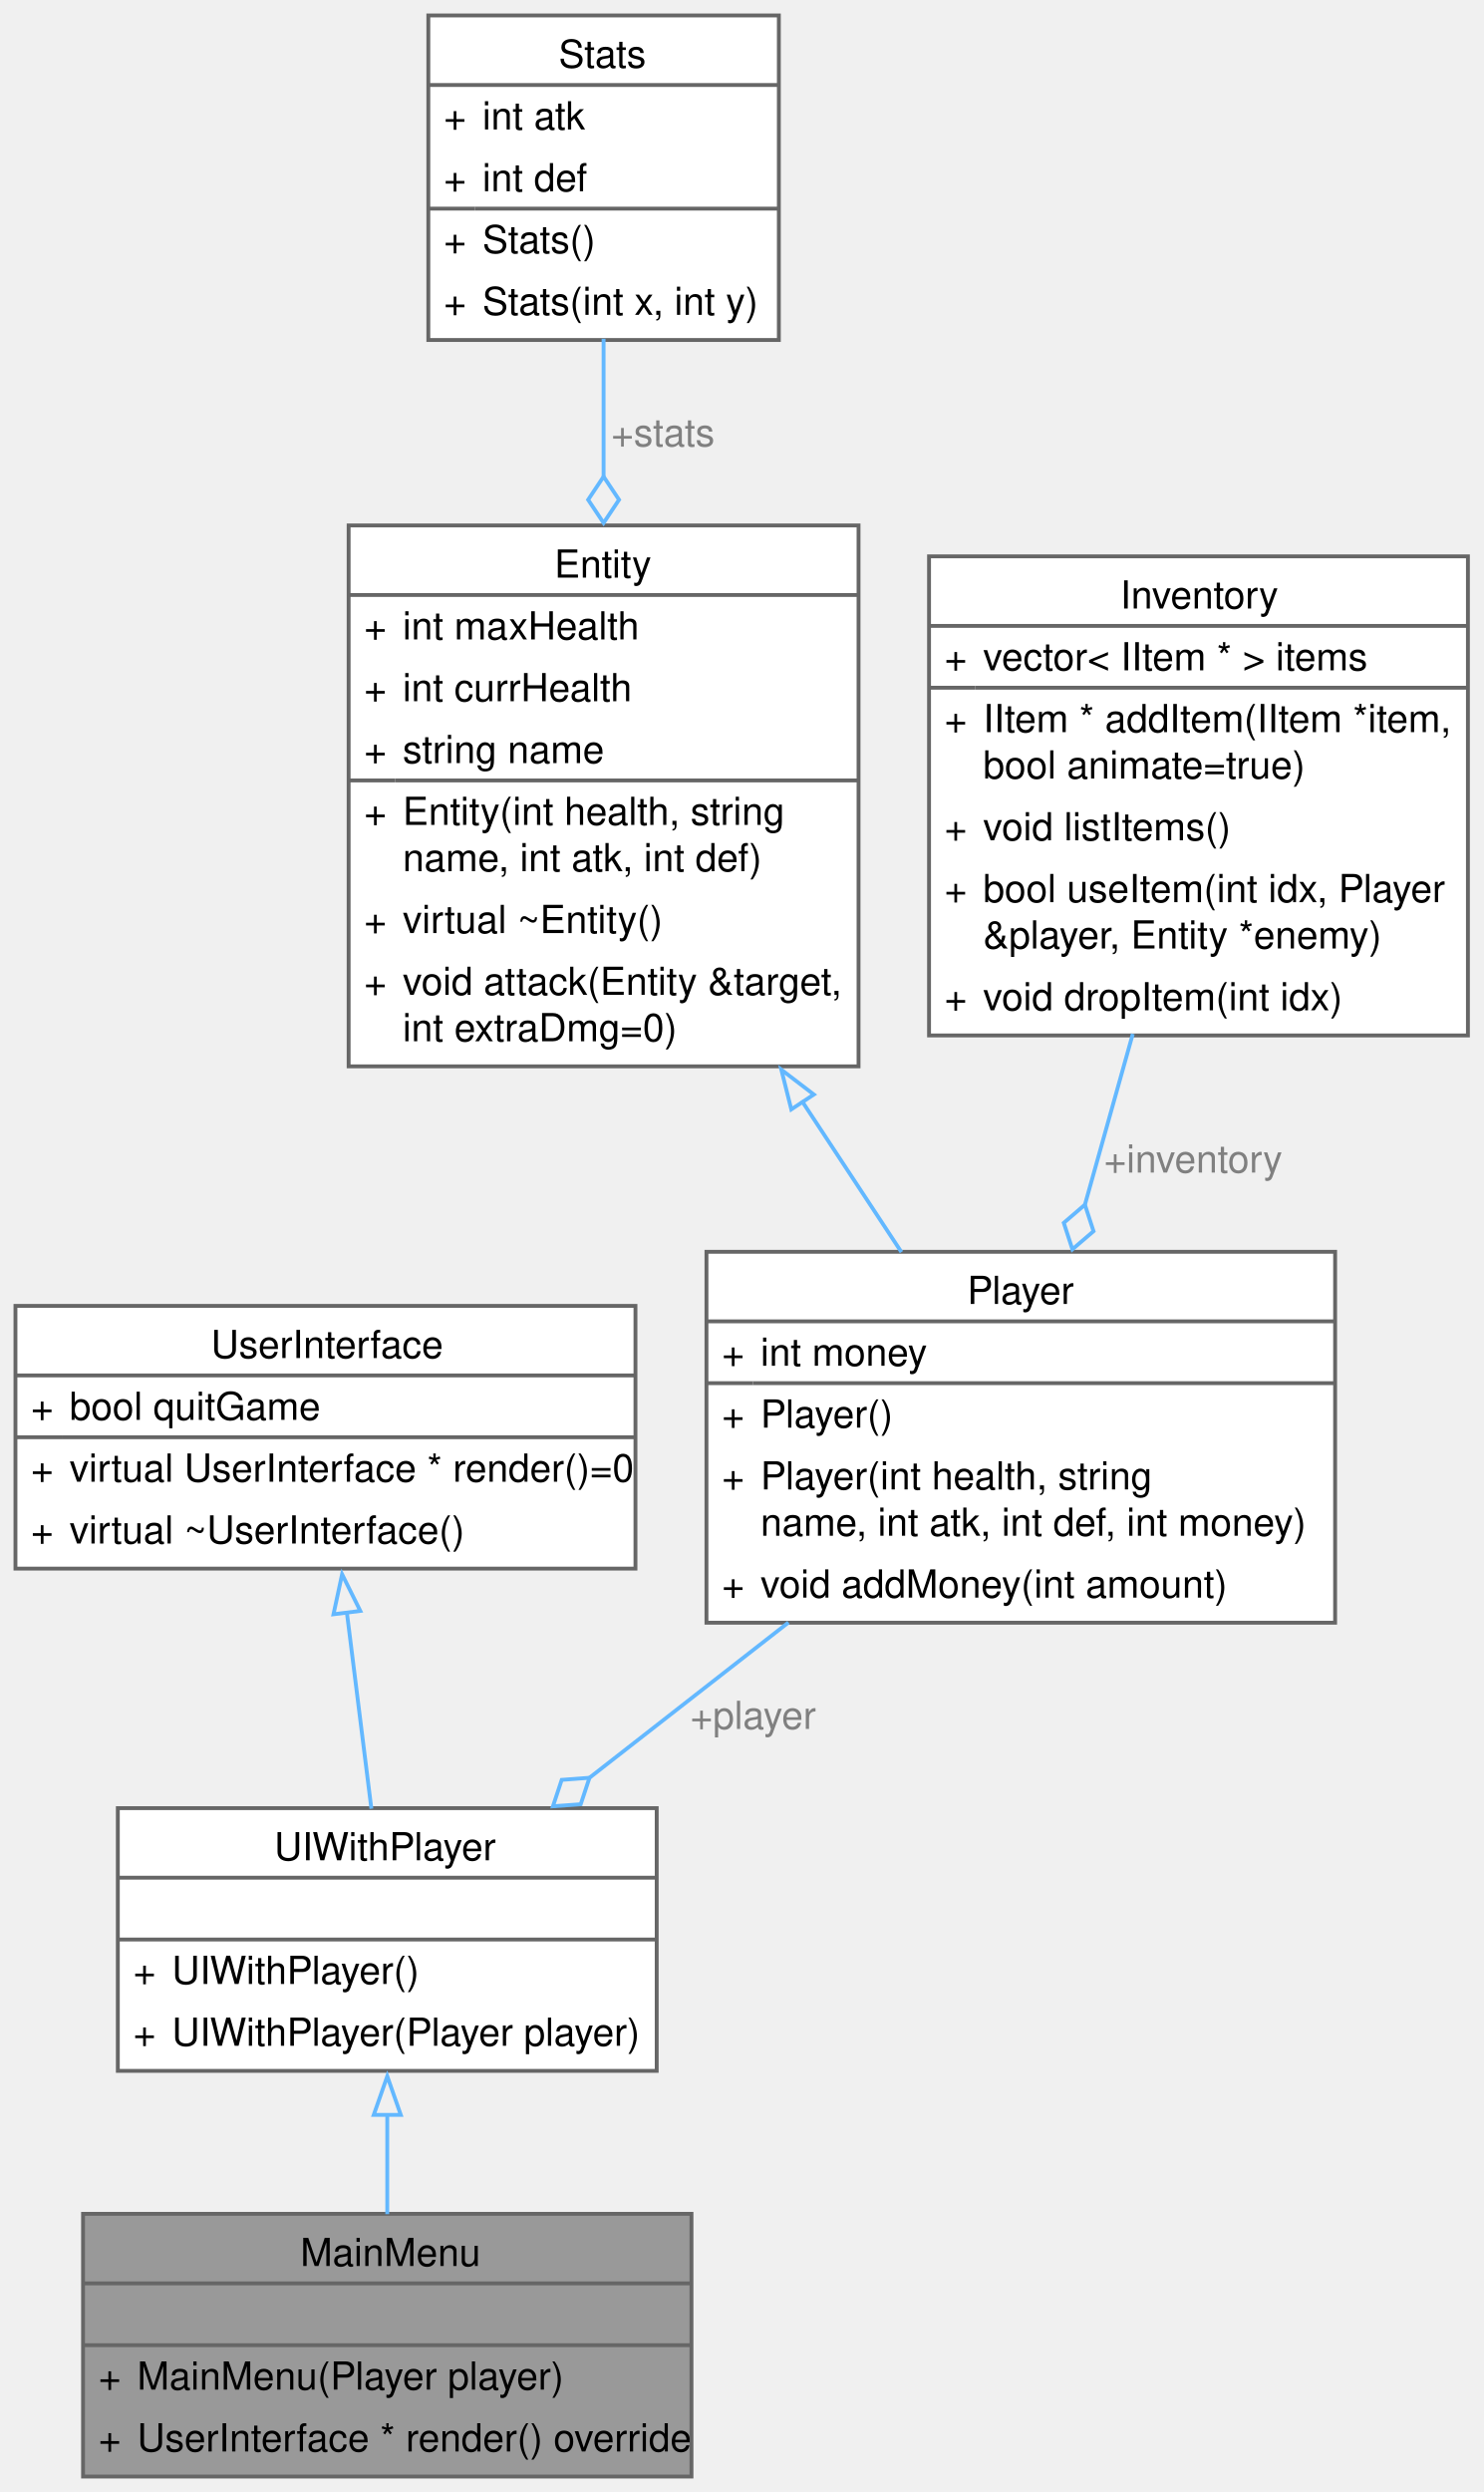
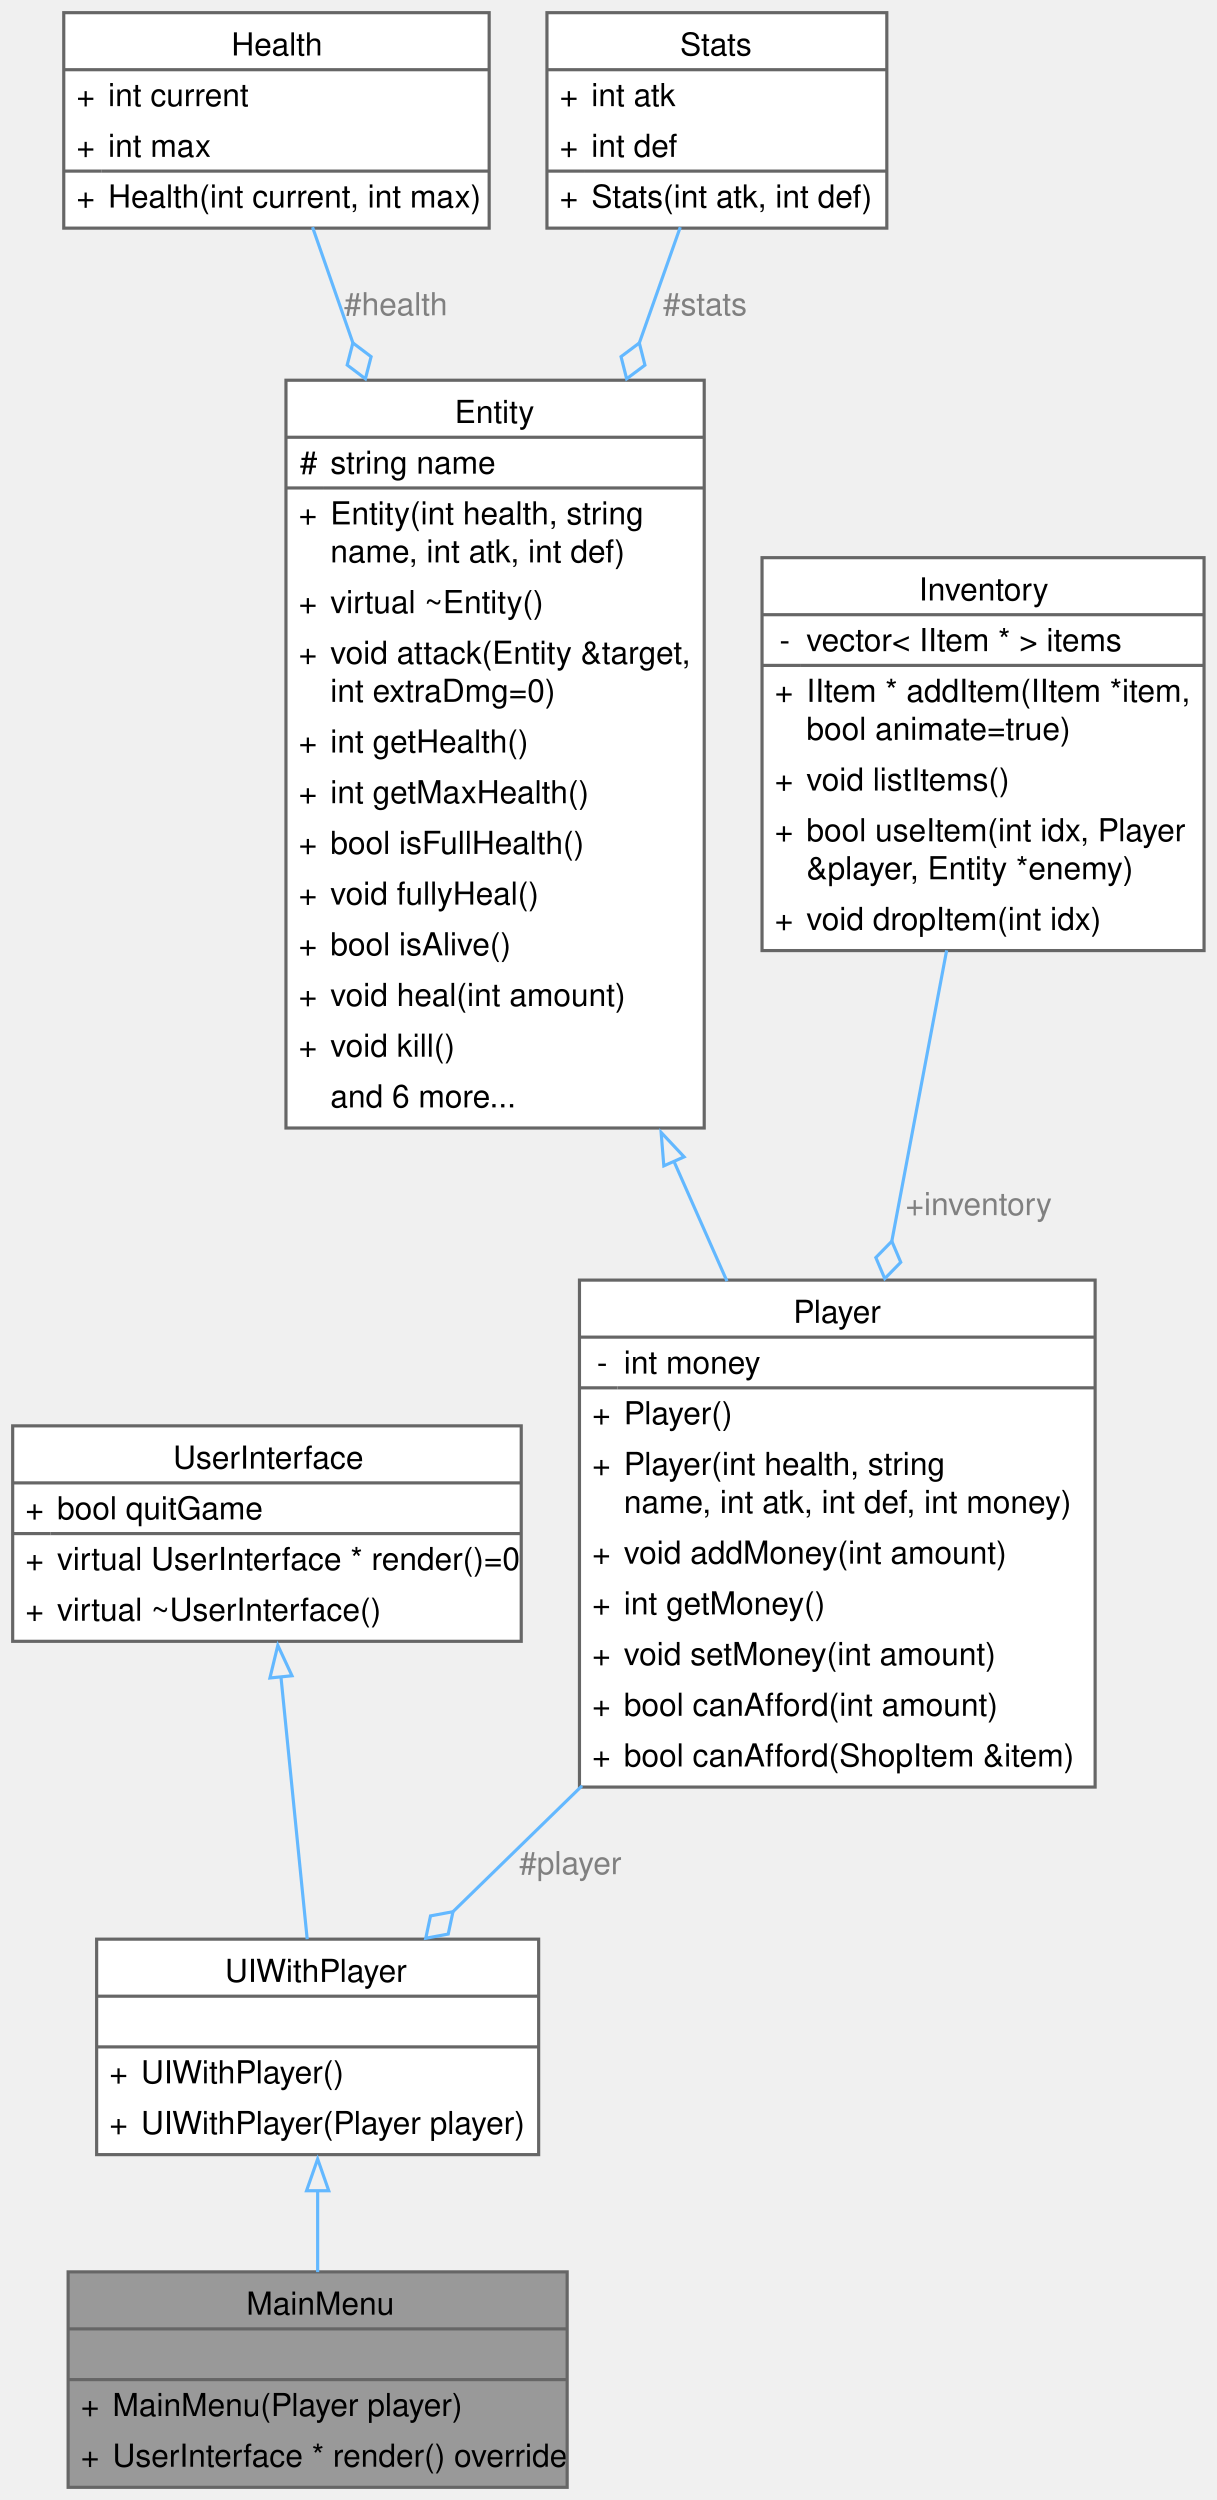
- <svg xmlns="http://www.w3.org/2000/svg" xmlns:xlink="http://www.w3.org/1999/xlink" width="384pt" height="645pt" viewBox="0.00 0.00 384.00 645.00">
-   <g id="graph0" class="graph" transform="scale(1 1) rotate(0) translate(4 641)">
+ <svg xmlns="http://www.w3.org/2000/svg" xmlns:xlink="http://www.w3.org/1999/xlink" width="384pt" height="789pt" viewBox="0.00 0.00 384.00 789.00">
+   <g id="graph0" class="graph" transform="scale(1 1) rotate(0) translate(4 785)">
    <g id="Node000001" class="node">
      <g id="a_Node000001">
        <a xlink:title="The main menu after all the cutscenes and stuff.">
          <polygon fill="#999999" stroke="none" points="175,-68 17.5,-68 17.5,0 175,0 175,-68" />
          <text text-anchor="start" x="73.75" y="-54.5" font-family="Helvetica,sans-Serif" font-size="10.00">MainMenu</text>
          <text text-anchor="start" x="94.75" y="-38.5" font-family="Helvetica,sans-Serif" font-size="10.00"> </text>
          <text text-anchor="start" x="21.5" y="-22.5" font-family="Helvetica,sans-Serif" font-size="10.00">+</text>
          <text text-anchor="start" x="31.5" y="-22.5" font-family="Helvetica,sans-Serif" font-size="10.00">MainMenu(Player player)</text>
          <text text-anchor="start" x="21.5" y="-6.5" font-family="Helvetica,sans-Serif" font-size="10.00">+</text>
          <text text-anchor="start" x="31.5" y="-6.5" font-family="Helvetica,sans-Serif" font-size="10.00">UserInterface * render() override</text>
          <polygon fill="#666666" stroke="#666666" points="17.5,-50 17.5,-50 175,-50 175,-50 17.5,-50" />
          <polygon fill="#666666" stroke="#666666" points="17.5,-34 17.5,-34 175,-34 175,-34 17.5,-34" />
          <polygon fill="none" stroke="#666666" points="17.5,0 17.5,-68 175,-68 175,0 17.5,0" />
        </a>
      </g>
    </g>
    <g id="Node000002" class="node">
      <g id="a_Node000002">
        <a xlink:href="class_u_i_with_player.html" target="_top" xlink:title="Basically just the base class for all user interfaces that have a player.">
          <polygon fill="white" stroke="none" points="166,-173 26.5,-173 26.5,-105 166,-105 166,-173" />
          <text text-anchor="start" x="67" y="-159.5" font-family="Helvetica,sans-Serif" font-size="10.00">UIWithPlayer</text>
          <text text-anchor="start" x="94.75" y="-143.5" font-family="Helvetica,sans-Serif" font-size="10.00"> </text>
          <text text-anchor="start" x="30.5" y="-127.5" font-family="Helvetica,sans-Serif" font-size="10.00">+</text>
          <text text-anchor="start" x="40.5" y="-127.5" font-family="Helvetica,sans-Serif" font-size="10.00">UIWithPlayer()</text>
          <text text-anchor="start" x="30.5" y="-111.5" font-family="Helvetica,sans-Serif" font-size="10.00">+</text>
          <text text-anchor="start" x="40.5" y="-111.5" font-family="Helvetica,sans-Serif" font-size="10.00">UIWithPlayer(Player player)</text>
          <polygon fill="#666666" stroke="#666666" points="26.5,-155 26.5,-155 166,-155 166,-155 26.5,-155" />
          <polygon fill="#666666" stroke="#666666" points="26.5,-139 26.5,-139 166,-139 166,-139 26.5,-139" />
          <polygon fill="none" stroke="#666666" points="26.5,-105 26.5,-173 166,-173 166,-105 26.5,-105" />
        </a>
      </g>
    </g>
    <g id="edge1_Node000001_Node000002" class="edge">
      <g id="a_edge1_Node000001_Node000002">
        <a xlink:title=" ">
          <path fill="none" stroke="#63b8ff" d="M96.25,-93.62C96.25,-84.99 96.25,-76.09 96.25,-67.91" />
          <polygon fill="none" stroke="#63b8ff" points="92.75,-93.61 96.25,-103.61 99.75,-93.61 92.75,-93.61" />
        </a>
      </g>
    </g>
    <g id="Node000003" class="node">
      <g id="a_Node000003">
        <a xlink:href="class_user_interface.html" target="_top" xlink:title="Base class for all user interfaces in the game.">
-           <polygon fill="white" stroke="none" points="160.5,-303 0,-303 0,-235 160.5,-235 160.5,-303" />
-           <text text-anchor="start" x="50.62" y="-289.5" font-family="Helvetica,sans-Serif" font-size="10.00">UserInterface</text>
+           <polygon fill="white" stroke="none" points="160.5,-335 0,-335 0,-267 160.5,-267 160.5,-335" />
+           <text text-anchor="start" x="50.62" y="-321.5" font-family="Helvetica,sans-Serif" font-size="10.00">UserInterface</text>
+           <text text-anchor="start" x="4" y="-305.5" font-family="Helvetica,sans-Serif" font-size="10.00">+</text>
+           <text text-anchor="start" x="14" y="-305.5" font-family="Helvetica,sans-Serif" font-size="10.00">bool quitGame</text>
+           <text text-anchor="start" x="4" y="-289.5" font-family="Helvetica,sans-Serif" font-size="10.00">+</text>
+           <text text-anchor="start" x="14" y="-289.5" font-family="Helvetica,sans-Serif" font-size="10.00">virtual UserInterface * render()=0</text>
          <text text-anchor="start" x="4" y="-273.5" font-family="Helvetica,sans-Serif" font-size="10.00">+</text>
-           <text text-anchor="start" x="14" y="-273.5" font-family="Helvetica,sans-Serif" font-size="10.00">bool quitGame</text>
-           <text text-anchor="start" x="4" y="-257.5" font-family="Helvetica,sans-Serif" font-size="10.00">+</text>
-           <text text-anchor="start" x="14" y="-257.5" font-family="Helvetica,sans-Serif" font-size="10.00">virtual UserInterface * render()=0</text>
-           <text text-anchor="start" x="4" y="-241.5" font-family="Helvetica,sans-Serif" font-size="10.00">+</text>
-           <text text-anchor="start" x="14" y="-241.5" font-family="Helvetica,sans-Serif" font-size="10.00">virtual ~UserInterface()</text>
-           <polygon fill="#666666" stroke="#666666" points="0,-285 0,-285 160.5,-285 160.5,-285 0,-285" />
-           <polygon fill="#666666" stroke="#666666" points="0,-269 0,-269 12,-269 12,-269 0,-269" />
-           <polygon fill="#666666" stroke="#666666" points="12,-269 12,-269 160.5,-269 160.5,-269 12,-269" />
-           <polygon fill="none" stroke="#666666" points="0,-235 0,-303 160.5,-303 160.5,-235 0,-235" />
+           <text text-anchor="start" x="14" y="-273.5" font-family="Helvetica,sans-Serif" font-size="10.00">virtual ~UserInterface()</text>
+           <polygon fill="#666666" stroke="#666666" points="0,-317 0,-317 160.5,-317 160.5,-317 0,-317" />
+           <polygon fill="#666666" stroke="#666666" points="0,-301 0,-301 12,-301 12,-301 0,-301" />
+           <polygon fill="#666666" stroke="#666666" points="12,-301 12,-301 160.5,-301 160.5,-301 12,-301" />
+           <polygon fill="none" stroke="#666666" points="0,-267 0,-335 160.5,-335 160.5,-267 0,-267" />
        </a>
      </g>
    </g>
    <g id="edge2_Node000002_Node000003" class="edge">
      <g id="a_edge2_Node000002_Node000003">
        <a xlink:title=" ">
-           <path fill="none" stroke="#63b8ff" d="M85.77,-223.84C87.86,-207.1 90.2,-188.36 92.14,-172.85" />
-           <polygon fill="none" stroke="#63b8ff" points="82.33,-223.18 84.56,-233.53 89.27,-224.05 82.33,-223.18" />
+           <path fill="none" stroke="#63b8ff" d="M84.64,-256.06C87.27,-229.82 90.55,-197.02 92.95,-173" />
+           <polygon fill="none" stroke="#63b8ff" points="81.19,-255.43 83.68,-265.73 88.15,-256.13 81.19,-255.43" />
        </a>
      </g>
    </g>
    <g id="Node000004" class="node">
      <g id="a_Node000004">
        <a xlink:href="class_player.html" target="_top" xlink:title="The Player class is an Entity that has an inventory and money.">
-           <polygon fill="white" stroke="none" points="341.62,-317 178.88,-317 178.88,-221 341.62,-221 341.62,-317" />
-           <text text-anchor="start" x="246.38" y="-303.5" font-family="Helvetica,sans-Serif" font-size="10.00">Player</text>
-           <text text-anchor="start" x="182.88" y="-287.5" font-family="Helvetica,sans-Serif" font-size="10.00">+</text>
-           <text text-anchor="start" x="192.88" y="-287.5" font-family="Helvetica,sans-Serif" font-size="10.00">int money</text>
-           <text text-anchor="start" x="182.88" y="-271.5" font-family="Helvetica,sans-Serif" font-size="10.00">+</text>
-           <text text-anchor="start" x="192.88" y="-271.5" font-family="Helvetica,sans-Serif" font-size="10.00">Player()</text>
-           <text text-anchor="start" x="182.88" y="-255.5" font-family="Helvetica,sans-Serif" font-size="10.00">+</text>
-           <text text-anchor="start" x="192.88" y="-255.5" font-family="Helvetica,sans-Serif" font-size="10.00">Player(int health, string</text>
-           <text text-anchor="start" x="192.88" y="-243.5" font-family="Helvetica,sans-Serif" font-size="10.00"> name, int atk, int def, int money)</text>
+           <polygon fill="white" stroke="none" points="341.62,-381 178.88,-381 178.88,-221 341.62,-221 341.62,-381" />
+           <text text-anchor="start" x="246.38" y="-367.5" font-family="Helvetica,sans-Serif" font-size="10.00">Player</text>
+           <text text-anchor="start" x="184.38" y="-351.5" font-family="Helvetica,sans-Serif" font-size="10.00">-</text>
+           <text text-anchor="start" x="192.88" y="-351.5" font-family="Helvetica,sans-Serif" font-size="10.00">int money</text>
+           <text text-anchor="start" x="182.88" y="-335.5" font-family="Helvetica,sans-Serif" font-size="10.00">+</text>
+           <text text-anchor="start" x="192.88" y="-335.5" font-family="Helvetica,sans-Serif" font-size="10.00">Player()</text>
+           <text text-anchor="start" x="182.88" y="-319.5" font-family="Helvetica,sans-Serif" font-size="10.00">+</text>
+           <text text-anchor="start" x="192.88" y="-319.5" font-family="Helvetica,sans-Serif" font-size="10.00">Player(int health, string</text>
+           <text text-anchor="start" x="192.88" y="-307.5" font-family="Helvetica,sans-Serif" font-size="10.00"> name, int atk, int def, int money)</text>
+           <text text-anchor="start" x="182.88" y="-291.5" font-family="Helvetica,sans-Serif" font-size="10.00">+</text>
+           <text text-anchor="start" x="192.88" y="-291.5" font-family="Helvetica,sans-Serif" font-size="10.00">void addMoney(int amount)</text>
+           <text text-anchor="start" x="182.88" y="-275.5" font-family="Helvetica,sans-Serif" font-size="10.00">+</text>
+           <text text-anchor="start" x="192.88" y="-275.5" font-family="Helvetica,sans-Serif" font-size="10.00">int getMoney()</text>
+           <text text-anchor="start" x="182.88" y="-259.5" font-family="Helvetica,sans-Serif" font-size="10.00">+</text>
+           <text text-anchor="start" x="192.88" y="-259.5" font-family="Helvetica,sans-Serif" font-size="10.00">void setMoney(int amount)</text>
+           <text text-anchor="start" x="182.88" y="-243.5" font-family="Helvetica,sans-Serif" font-size="10.00">+</text>
+           <text text-anchor="start" x="192.88" y="-243.5" font-family="Helvetica,sans-Serif" font-size="10.00">bool canAfford(int amount)</text>
          <text text-anchor="start" x="182.88" y="-227.5" font-family="Helvetica,sans-Serif" font-size="10.00">+</text>
-           <text text-anchor="start" x="192.88" y="-227.5" font-family="Helvetica,sans-Serif" font-size="10.00">void addMoney(int amount)</text>
-           <polygon fill="#666666" stroke="#666666" points="178.88,-299 178.88,-299 341.62,-299 341.62,-299 178.88,-299" />
-           <polygon fill="#666666" stroke="#666666" points="178.88,-283 178.88,-283 190.88,-283 190.88,-283 178.88,-283" />
-           <polygon fill="#666666" stroke="#666666" points="190.88,-283 190.88,-283 341.62,-283 341.62,-283 190.88,-283" />
-           <polygon fill="none" stroke="#666666" points="178.88,-221 178.88,-317 341.62,-317 341.62,-221 178.88,-221" />
+           <text text-anchor="start" x="192.88" y="-227.5" font-family="Helvetica,sans-Serif" font-size="10.00">bool canAfford(ShopItem &amp;item)</text>
+           <polygon fill="#666666" stroke="#666666" points="178.88,-363 178.88,-363 341.62,-363 341.62,-363 178.88,-363" />
+           <polygon fill="#666666" stroke="#666666" points="178.88,-347 178.88,-347 190.88,-347 190.88,-347 178.88,-347" />
+           <polygon fill="#666666" stroke="#666666" points="190.88,-347 190.88,-347 341.62,-347 341.62,-347 190.88,-347" />
+           <polygon fill="none" stroke="#666666" points="178.88,-221 178.88,-381 341.62,-381 341.62,-221 178.88,-221" />
        </a>
      </g>
    </g>
    <g id="edge3_Node000002_Node000004" class="edge">
      <g id="a_edge3_Node000002_Node000004">
        <a xlink:title=" ">
-           <path fill="none" stroke="#63b8ff" d="M200.11,-221.06C183.16,-207.83 164.85,-193.54 148.4,-180.71" />
-           <polygon fill="none" stroke="#63b8ff" points="148.6,-180.86 141.41,-180.32 139.14,-173.48 146.33,-174.01 148.6,-180.86" />
-         </a>
-       </g>
-       <text text-anchor="middle" x="190.96" y="-193.5" font-family="Helvetica,sans-Serif" font-size="10.00" fill="grey"> +player</text>
+           <path fill="none" stroke="#63b8ff" d="M179.69,-221.41C165.62,-207.68 151.49,-193.89 138.96,-181.67" />
+           <polygon fill="none" stroke="#63b8ff" points="138.96,-181.67 131.87,-180.34 130.37,-173.29 137.46,-174.61 138.96,-181.67" />
+         </a>
+       </g>
+       <text text-anchor="middle" x="175.99" y="-193.5" font-family="Helvetica,sans-Serif" font-size="10.00" fill="grey"> #player</text>
    </g>
    <g id="Node000005" class="node">
      <g id="a_Node000005">
        <a xlink:href="class_entity.html" target="_top" xlink:title="Base class for all entities in the game. This includes the player and enemies.">
-           <polygon fill="white" stroke="none" points="218.25,-505 86.25,-505 86.25,-365 218.25,-365 218.25,-505" />
-           <text text-anchor="start" x="139.5" y="-491.5" font-family="Helvetica,sans-Serif" font-size="10.00">Entity</text>
-           <text text-anchor="start" x="90.25" y="-475.5" font-family="Helvetica,sans-Serif" font-size="10.00">+</text>
-           <text text-anchor="start" x="100.25" y="-475.5" font-family="Helvetica,sans-Serif" font-size="10.00">int maxHealth</text>
-           <text text-anchor="start" x="90.25" y="-459.5" font-family="Helvetica,sans-Serif" font-size="10.00">+</text>
-           <text text-anchor="start" x="100.25" y="-459.5" font-family="Helvetica,sans-Serif" font-size="10.00">int currHealth</text>
-           <text text-anchor="start" x="90.25" y="-443.5" font-family="Helvetica,sans-Serif" font-size="10.00">+</text>
-           <text text-anchor="start" x="100.25" y="-443.5" font-family="Helvetica,sans-Serif" font-size="10.00">string name</text>
-           <text text-anchor="start" x="90.25" y="-427.5" font-family="Helvetica,sans-Serif" font-size="10.00">+</text>
-           <text text-anchor="start" x="100.25" y="-427.5" font-family="Helvetica,sans-Serif" font-size="10.00">Entity(int health, string</text>
-           <text text-anchor="start" x="100.25" y="-415.5" font-family="Helvetica,sans-Serif" font-size="10.00"> name, int atk, int def)</text>
-           <text text-anchor="start" x="90.25" y="-399.5" font-family="Helvetica,sans-Serif" font-size="10.00">+</text>
-           <text text-anchor="start" x="100.25" y="-399.5" font-family="Helvetica,sans-Serif" font-size="10.00">virtual ~Entity()</text>
-           <text text-anchor="start" x="90.25" y="-383.5" font-family="Helvetica,sans-Serif" font-size="10.00">+</text>
-           <text text-anchor="start" x="100.25" y="-383.5" font-family="Helvetica,sans-Serif" font-size="10.00">void attack(Entity &amp;target,</text>
-           <text text-anchor="start" x="100.25" y="-371.5" font-family="Helvetica,sans-Serif" font-size="10.00"> int extraDmg=0)</text>
-           <polygon fill="#666666" stroke="#666666" points="86.25,-487 86.25,-487 218.25,-487 218.25,-487 86.25,-487" />
-           <polygon fill="#666666" stroke="#666666" points="86.25,-439 86.25,-439 98.25,-439 98.25,-439 86.25,-439" />
-           <polygon fill="#666666" stroke="#666666" points="98.25,-439 98.25,-439 218.25,-439 218.25,-439 98.25,-439" />
-           <polygon fill="none" stroke="#666666" points="86.25,-365 86.25,-505 218.25,-505 218.25,-365 86.25,-365" />
+           <polygon fill="white" stroke="none" points="218.25,-665 86.25,-665 86.25,-429 218.25,-429 218.25,-665" />
+           <text text-anchor="start" x="139.5" y="-651.5" font-family="Helvetica,sans-Serif" font-size="10.00">Entity</text>
+           <text text-anchor="start" x="90.62" y="-635.5" font-family="Helvetica,sans-Serif" font-size="10.00">#</text>
+           <text text-anchor="start" x="100.25" y="-635.5" font-family="Helvetica,sans-Serif" font-size="10.00">string name</text>
+           <text text-anchor="start" x="90.25" y="-619.5" font-family="Helvetica,sans-Serif" font-size="10.00">+</text>
+           <text text-anchor="start" x="100.25" y="-619.5" font-family="Helvetica,sans-Serif" font-size="10.00">Entity(int health, string</text>
+           <text text-anchor="start" x="100.25" y="-607.5" font-family="Helvetica,sans-Serif" font-size="10.00"> name, int atk, int def)</text>
+           <text text-anchor="start" x="90.25" y="-591.5" font-family="Helvetica,sans-Serif" font-size="10.00">+</text>
+           <text text-anchor="start" x="100.25" y="-591.5" font-family="Helvetica,sans-Serif" font-size="10.00">virtual ~Entity()</text>
+           <text text-anchor="start" x="90.25" y="-575.5" font-family="Helvetica,sans-Serif" font-size="10.00">+</text>
+           <text text-anchor="start" x="100.25" y="-575.5" font-family="Helvetica,sans-Serif" font-size="10.00">void attack(Entity &amp;target,</text>
+           <text text-anchor="start" x="100.25" y="-563.5" font-family="Helvetica,sans-Serif" font-size="10.00"> int extraDmg=0)</text>
+           <text text-anchor="start" x="90.25" y="-547.5" font-family="Helvetica,sans-Serif" font-size="10.00">+</text>
+           <text text-anchor="start" x="100.25" y="-547.5" font-family="Helvetica,sans-Serif" font-size="10.00">int getHealth()</text>
+           <text text-anchor="start" x="90.25" y="-531.5" font-family="Helvetica,sans-Serif" font-size="10.00">+</text>
+           <text text-anchor="start" x="100.25" y="-531.5" font-family="Helvetica,sans-Serif" font-size="10.00">int getMaxHealth()</text>
+           <text text-anchor="start" x="90.25" y="-515.5" font-family="Helvetica,sans-Serif" font-size="10.00">+</text>
+           <text text-anchor="start" x="100.25" y="-515.5" font-family="Helvetica,sans-Serif" font-size="10.00">bool isFullHealth()</text>
+           <text text-anchor="start" x="90.25" y="-499.5" font-family="Helvetica,sans-Serif" font-size="10.00">+</text>
+           <text text-anchor="start" x="100.25" y="-499.5" font-family="Helvetica,sans-Serif" font-size="10.00">void fullyHeal()</text>
+           <text text-anchor="start" x="90.25" y="-483.5" font-family="Helvetica,sans-Serif" font-size="10.00">+</text>
+           <text text-anchor="start" x="100.25" y="-483.5" font-family="Helvetica,sans-Serif" font-size="10.00">bool isAlive()</text>
+           <text text-anchor="start" x="90.25" y="-467.5" font-family="Helvetica,sans-Serif" font-size="10.00">+</text>
+           <text text-anchor="start" x="100.25" y="-467.5" font-family="Helvetica,sans-Serif" font-size="10.00">void heal(int amount)</text>
+           <text text-anchor="start" x="90.25" y="-451.5" font-family="Helvetica,sans-Serif" font-size="10.00">+</text>
+           <text text-anchor="start" x="100.25" y="-451.5" font-family="Helvetica,sans-Serif" font-size="10.00">void kill()</text>
+           <text text-anchor="start" x="100.25" y="-435.5" font-family="Helvetica,sans-Serif" font-size="10.00">and 6 more...</text>
+           <polygon fill="#666666" stroke="#666666" points="86.25,-647 86.25,-647 218.25,-647 218.25,-647 86.25,-647" />
+           <polygon fill="#666666" stroke="#666666" points="86.25,-631 86.25,-631 98.25,-631 98.25,-631 86.25,-631" />
+           <polygon fill="#666666" stroke="#666666" points="98.25,-631 98.25,-631 218.25,-631 218.25,-631 98.25,-631" />
+           <polygon fill="none" stroke="#666666" points="86.25,-429 86.25,-665 218.25,-665 218.25,-429 86.25,-429" />
        </a>
      </g>
    </g>
    <g id="edge4_Node000004_Node000005" class="edge">
      <g id="a_edge4_Node000004_Node000005">
        <a xlink:title=" ">
-           <path fill="none" stroke="#63b8ff" d="M203.51,-356.16C212.34,-342.75 221.27,-329.19 229.35,-316.92" />
-           <polygon fill="none" stroke="#63b8ff" points="200.84,-353.86 198.26,-364.14 206.68,-357.71 200.84,-353.86" />
+           <path fill="none" stroke="#63b8ff" d="M208.63,-418.63C214.35,-405.7 220.04,-392.85 225.43,-380.66" />
+           <polygon fill="none" stroke="#63b8ff" points="205.5,-417.06 204.65,-427.62 211.9,-419.89 205.5,-417.06" />
        </a>
      </g>
    </g>
    <g id="Node000006" class="node">
      <g id="a_Node000006">
-         <a xlink:href="class_stats.html" target="_top" xlink:title="Stats for all entities.">
-           <polygon fill="white" stroke="none" points="197.62,-637 106.88,-637 106.88,-553 197.62,-553 197.62,-637" />
-           <text text-anchor="start" x="140.62" y="-623.5" font-family="Helvetica,sans-Serif" font-size="10.00">Stats</text>
-           <text text-anchor="start" x="110.88" y="-607.5" font-family="Helvetica,sans-Serif" font-size="10.00">+</text>
-           <text text-anchor="start" x="120.88" y="-607.5" font-family="Helvetica,sans-Serif" font-size="10.00">int atk</text>
-           <text text-anchor="start" x="110.88" y="-591.5" font-family="Helvetica,sans-Serif" font-size="10.00">+</text>
-           <text text-anchor="start" x="120.88" y="-591.5" font-family="Helvetica,sans-Serif" font-size="10.00">int def</text>
-           <text text-anchor="start" x="110.88" y="-575.5" font-family="Helvetica,sans-Serif" font-size="10.00">+</text>
-           <text text-anchor="start" x="120.88" y="-575.5" font-family="Helvetica,sans-Serif" font-size="10.00">Stats()</text>
-           <text text-anchor="start" x="110.88" y="-559.5" font-family="Helvetica,sans-Serif" font-size="10.00">+</text>
-           <text text-anchor="start" x="120.88" y="-559.5" font-family="Helvetica,sans-Serif" font-size="10.00">Stats(int x, int y)</text>
-           <polygon fill="#666666" stroke="#666666" points="106.88,-619 106.88,-619 197.62,-619 197.62,-619 106.88,-619" />
-           <polygon fill="#666666" stroke="#666666" points="106.88,-587 106.88,-587 118.88,-587 118.88,-587 106.88,-587" />
-           <polygon fill="#666666" stroke="#666666" points="118.88,-587 118.88,-587 197.62,-587 197.62,-587 118.88,-587" />
-           <polygon fill="none" stroke="#666666" points="106.88,-553 106.88,-637 197.62,-637 197.62,-553 106.88,-553" />
+         <a xlink:href="struct_health.html" target="_top" xlink:title=" ">
+           <polygon fill="white" stroke="none" points="150.38,-781 16.12,-781 16.12,-713 150.38,-713 150.38,-781" />
+           <text text-anchor="start" x="69" y="-767.5" font-family="Helvetica,sans-Serif" font-size="10.00">Health</text>
+           <text text-anchor="start" x="20.12" y="-751.5" font-family="Helvetica,sans-Serif" font-size="10.00">+</text>
+           <text text-anchor="start" x="30.12" y="-751.5" font-family="Helvetica,sans-Serif" font-size="10.00">int current</text>
+           <text text-anchor="start" x="20.12" y="-735.5" font-family="Helvetica,sans-Serif" font-size="10.00">+</text>
+           <text text-anchor="start" x="30.12" y="-735.5" font-family="Helvetica,sans-Serif" font-size="10.00">int max</text>
+           <text text-anchor="start" x="20.12" y="-719.5" font-family="Helvetica,sans-Serif" font-size="10.00">+</text>
+           <text text-anchor="start" x="30.12" y="-719.5" font-family="Helvetica,sans-Serif" font-size="10.00">Health(int current, int max)</text>
+           <polygon fill="#666666" stroke="#666666" points="16.12,-763 16.12,-763 150.38,-763 150.38,-763 16.12,-763" />
+           <polygon fill="#666666" stroke="#666666" points="16.12,-731 16.12,-731 28.12,-731 28.12,-731 16.12,-731" />
+           <polygon fill="#666666" stroke="#666666" points="28.12,-731 28.12,-731 150.38,-731 150.38,-731 28.12,-731" />
+           <polygon fill="none" stroke="#666666" points="16.12,-713 16.12,-781 150.38,-781 150.38,-713 16.12,-713" />
        </a>
      </g>
    </g>
    <g id="edge5_Node000005_Node000006" class="edge">
      <g id="a_edge5_Node000005_Node000006">
        <a xlink:title=" ">
-           <path fill="none" stroke="#63b8ff" d="M152.25,-553.31C152.25,-542.32 152.25,-530.02 152.25,-517.63" />
-           <polygon fill="none" stroke="#63b8ff" points="152.25,-517.65 148.25,-511.65 152.25,-505.65 156.25,-511.65 152.25,-517.65" />
-         </a>
-       </g>
-       <text text-anchor="middle" x="167.62" y="-525.5" font-family="Helvetica,sans-Serif" font-size="10.00" fill="grey"> +stats</text>
+           <path fill="none" stroke="#63b8ff" d="M94.64,-713.3C98.37,-702.6 102.77,-689.98 107.45,-676.57" />
+           <polygon fill="none" stroke="#63b8ff" points="107.37,-676.78 105.57,-669.8 111.32,-665.45 113.12,-672.43 107.37,-676.78" />
+         </a>
+       </g>
+       <text text-anchor="middle" x="120.89" y="-685.5" font-family="Helvetica,sans-Serif" font-size="10.00" fill="grey"> #health</text>
    </g>
    <g id="Node000007" class="node">
      <g id="a_Node000007">
+         <a xlink:href="struct_stats.html" target="_top" xlink:title="Stats for all entities.">
+           <polygon fill="white" stroke="none" points="275.88,-781 168.62,-781 168.62,-713 275.88,-713 275.88,-781" />
+           <text text-anchor="start" x="210.62" y="-767.5" font-family="Helvetica,sans-Serif" font-size="10.00">Stats</text>
+           <text text-anchor="start" x="172.62" y="-751.5" font-family="Helvetica,sans-Serif" font-size="10.00">+</text>
+           <text text-anchor="start" x="182.62" y="-751.5" font-family="Helvetica,sans-Serif" font-size="10.00">int atk</text>
+           <text text-anchor="start" x="172.62" y="-735.5" font-family="Helvetica,sans-Serif" font-size="10.00">+</text>
+           <text text-anchor="start" x="182.62" y="-735.5" font-family="Helvetica,sans-Serif" font-size="10.00">int def</text>
+           <text text-anchor="start" x="172.62" y="-719.5" font-family="Helvetica,sans-Serif" font-size="10.00">+</text>
+           <text text-anchor="start" x="182.62" y="-719.5" font-family="Helvetica,sans-Serif" font-size="10.00">Stats(int atk, int def)</text>
+           <polygon fill="#666666" stroke="#666666" points="168.62,-763 168.62,-763 275.88,-763 275.88,-763 168.62,-763" />
+           <polygon fill="#666666" stroke="#666666" points="168.62,-731 168.62,-731 180.62,-731 180.62,-731 168.62,-731" />
+           <polygon fill="#666666" stroke="#666666" points="180.62,-731 180.62,-731 275.88,-731 275.88,-731 180.62,-731" />
+           <polygon fill="none" stroke="#666666" points="168.62,-713 168.62,-781 275.88,-781 275.88,-713 168.62,-713" />
+         </a>
+       </g>
+     </g>
+     <g id="edge6_Node000005_Node000007" class="edge">
+       <g id="a_edge6_Node000005_Node000007">
+         <a xlink:title=" ">
+           <path fill="none" stroke="#63b8ff" d="M210.69,-713.3C206.91,-702.6 202.45,-689.98 197.7,-676.57" />
+           <polygon fill="none" stroke="#63b8ff" points="197.77,-676.76 192,-672.44 193.77,-665.45 199.54,-669.77 197.77,-676.76" />
+         </a>
+       </g>
+       <text text-anchor="middle" x="218.48" y="-685.5" font-family="Helvetica,sans-Serif" font-size="10.00" fill="grey"> #stats</text>
+     </g>
+     <g id="Node000008" class="node">
+       <g id="a_Node000008">
        <a xlink:href="class_inventory.html" target="_top" xlink:title="Inventory class that holds all items for the player.">
-           <polygon fill="white" stroke="none" points="376,-497 236.5,-497 236.5,-373 376,-373 376,-497" />
-           <text text-anchor="start" x="286" y="-483.5" font-family="Helvetica,sans-Serif" font-size="10.00">Inventory</text>
-           <text text-anchor="start" x="240.5" y="-467.5" font-family="Helvetica,sans-Serif" font-size="10.00">+</text>
-           <text text-anchor="start" x="250.5" y="-467.5" font-family="Helvetica,sans-Serif" font-size="10.00">vector&lt; IItem * &gt; items</text>
-           <text text-anchor="start" x="240.5" y="-451.5" font-family="Helvetica,sans-Serif" font-size="10.00">+</text>
-           <text text-anchor="start" x="250.5" y="-451.5" font-family="Helvetica,sans-Serif" font-size="10.00">IItem * addItem(IItem *item,</text>
-           <text text-anchor="start" x="250.5" y="-439.5" font-family="Helvetica,sans-Serif" font-size="10.00"> bool animate=true)</text>
-           <text text-anchor="start" x="240.5" y="-423.5" font-family="Helvetica,sans-Serif" font-size="10.00">+</text>
-           <text text-anchor="start" x="250.5" y="-423.5" font-family="Helvetica,sans-Serif" font-size="10.00">void listItems()</text>
-           <text text-anchor="start" x="240.5" y="-407.5" font-family="Helvetica,sans-Serif" font-size="10.00">+</text>
-           <text text-anchor="start" x="250.5" y="-407.5" font-family="Helvetica,sans-Serif" font-size="10.00">bool useItem(int idx, Player</text>
-           <text text-anchor="start" x="250.5" y="-395.5" font-family="Helvetica,sans-Serif" font-size="10.00"> &amp;player, Entity *enemy)</text>
-           <text text-anchor="start" x="240.5" y="-379.5" font-family="Helvetica,sans-Serif" font-size="10.00">+</text>
-           <text text-anchor="start" x="250.5" y="-379.5" font-family="Helvetica,sans-Serif" font-size="10.00">void dropItem(int idx)</text>
-           <polygon fill="#666666" stroke="#666666" points="236.5,-479 236.5,-479 376,-479 376,-479 236.5,-479" />
-           <polygon fill="#666666" stroke="#666666" points="236.5,-463 236.5,-463 248.5,-463 248.5,-463 236.5,-463" />
-           <polygon fill="#666666" stroke="#666666" points="248.5,-463 248.5,-463 376,-463 376,-463 248.5,-463" />
-           <polygon fill="none" stroke="#666666" points="236.5,-373 236.5,-497 376,-497 376,-373 236.5,-373" />
-         </a>
-       </g>
-     </g>
-     <g id="edge6_Node000004_Node000007" class="edge">
-       <g id="a_edge6_Node000004_Node000007">
-         <a xlink:title=" ">
-           <path fill="none" stroke="#63b8ff" d="M289.25,-373.4C285.19,-358.93 280.87,-343.51 276.83,-329.11" />
-           <polygon fill="none" stroke="#63b8ff" points="276.85,-329.19 271.38,-324.49 273.61,-317.64 279.08,-322.33 276.85,-329.19" />
-         </a>
-       </g>
-       <text text-anchor="middle" x="304.87" y="-337.5" font-family="Helvetica,sans-Serif" font-size="10.00" fill="grey"> +inventory</text>
+           <polygon fill="white" stroke="none" points="376,-609 236.5,-609 236.5,-485 376,-485 376,-609" />
+           <text text-anchor="start" x="286" y="-595.5" font-family="Helvetica,sans-Serif" font-size="10.00">Inventory</text>
+           <text text-anchor="start" x="242" y="-579.5" font-family="Helvetica,sans-Serif" font-size="10.00">-</text>
+           <text text-anchor="start" x="250.5" y="-579.5" font-family="Helvetica,sans-Serif" font-size="10.00">vector&lt; IItem * &gt; items</text>
+           <text text-anchor="start" x="240.5" y="-563.5" font-family="Helvetica,sans-Serif" font-size="10.00">+</text>
+           <text text-anchor="start" x="250.5" y="-563.5" font-family="Helvetica,sans-Serif" font-size="10.00">IItem * addItem(IItem *item,</text>
+           <text text-anchor="start" x="250.5" y="-551.5" font-family="Helvetica,sans-Serif" font-size="10.00"> bool animate=true)</text>
+           <text text-anchor="start" x="240.5" y="-535.5" font-family="Helvetica,sans-Serif" font-size="10.00">+</text>
+           <text text-anchor="start" x="250.5" y="-535.5" font-family="Helvetica,sans-Serif" font-size="10.00">void listItems()</text>
+           <text text-anchor="start" x="240.5" y="-519.5" font-family="Helvetica,sans-Serif" font-size="10.00">+</text>
+           <text text-anchor="start" x="250.5" y="-519.5" font-family="Helvetica,sans-Serif" font-size="10.00">bool useItem(int idx, Player</text>
+           <text text-anchor="start" x="250.5" y="-507.5" font-family="Helvetica,sans-Serif" font-size="10.00"> &amp;player, Entity *enemy)</text>
+           <text text-anchor="start" x="240.5" y="-491.5" font-family="Helvetica,sans-Serif" font-size="10.00">+</text>
+           <text text-anchor="start" x="250.5" y="-491.5" font-family="Helvetica,sans-Serif" font-size="10.00">void dropItem(int idx)</text>
+           <polygon fill="#666666" stroke="#666666" points="236.5,-591 236.5,-591 376,-591 376,-591 236.5,-591" />
+           <polygon fill="#666666" stroke="#666666" points="236.5,-575 236.5,-575 248.5,-575 248.5,-575 236.5,-575" />
+           <polygon fill="#666666" stroke="#666666" points="248.5,-575 248.5,-575 376,-575 376,-575 248.5,-575" />
+           <polygon fill="none" stroke="#666666" points="236.5,-485 236.5,-609 376,-609 376,-485 236.5,-485" />
+         </a>
+       </g>
+     </g>
+     <g id="edge7_Node000004_Node000008" class="edge">
+       <g id="a_edge7_Node000004_Node000008">
+         <a xlink:title=" ">
+           <path fill="none" stroke="#63b8ff" d="M294.76,-485.06C289.52,-457.27 283.21,-423.78 277.42,-393.09" />
+           <polygon fill="none" stroke="#63b8ff" points="277.46,-393.27 272.41,-388.11 275.23,-381.47 280.28,-386.63 277.46,-393.27" />
+         </a>
+       </g>
+       <text text-anchor="middle" x="304.87" y="-401.5" font-family="Helvetica,sans-Serif" font-size="10.00" fill="grey"> +inventory</text>
    </g>
  </g>
</svg>
